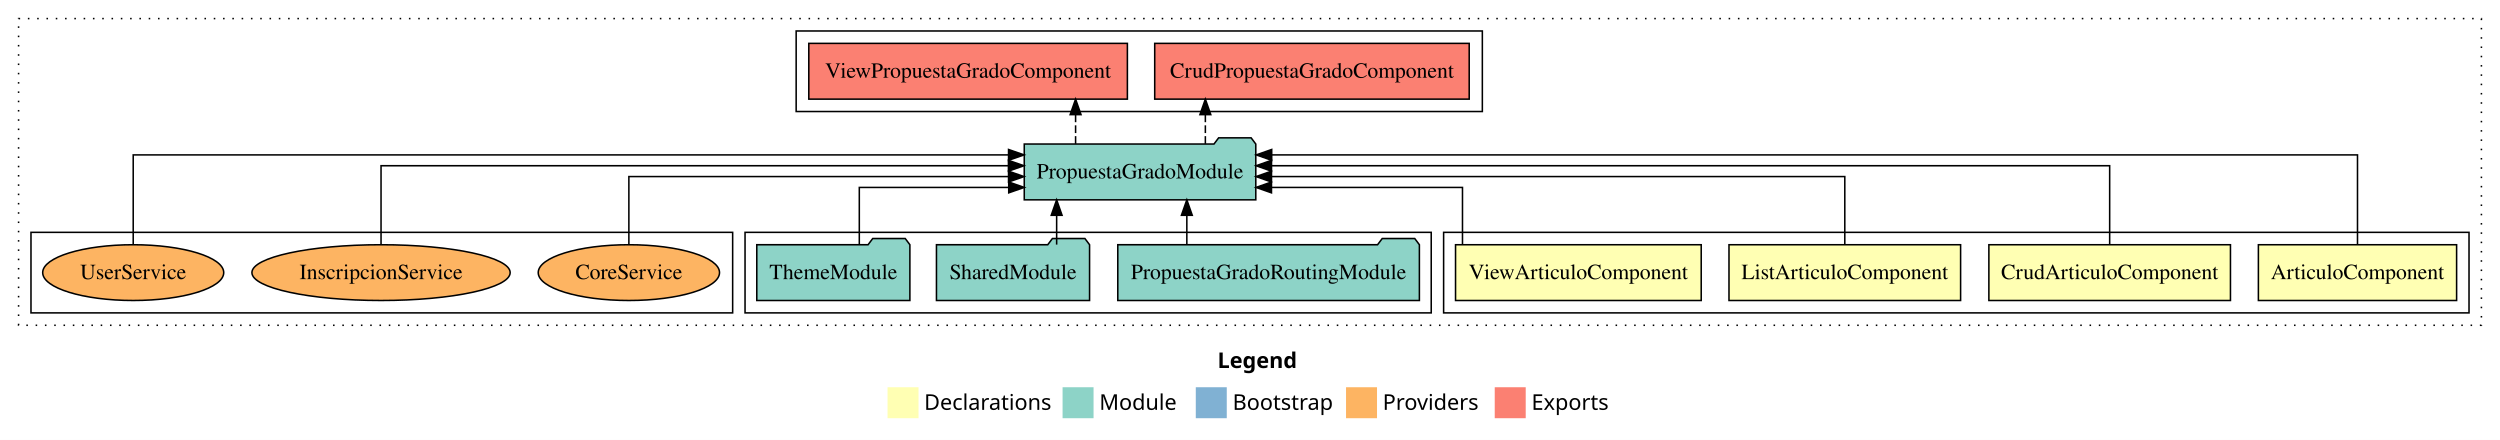
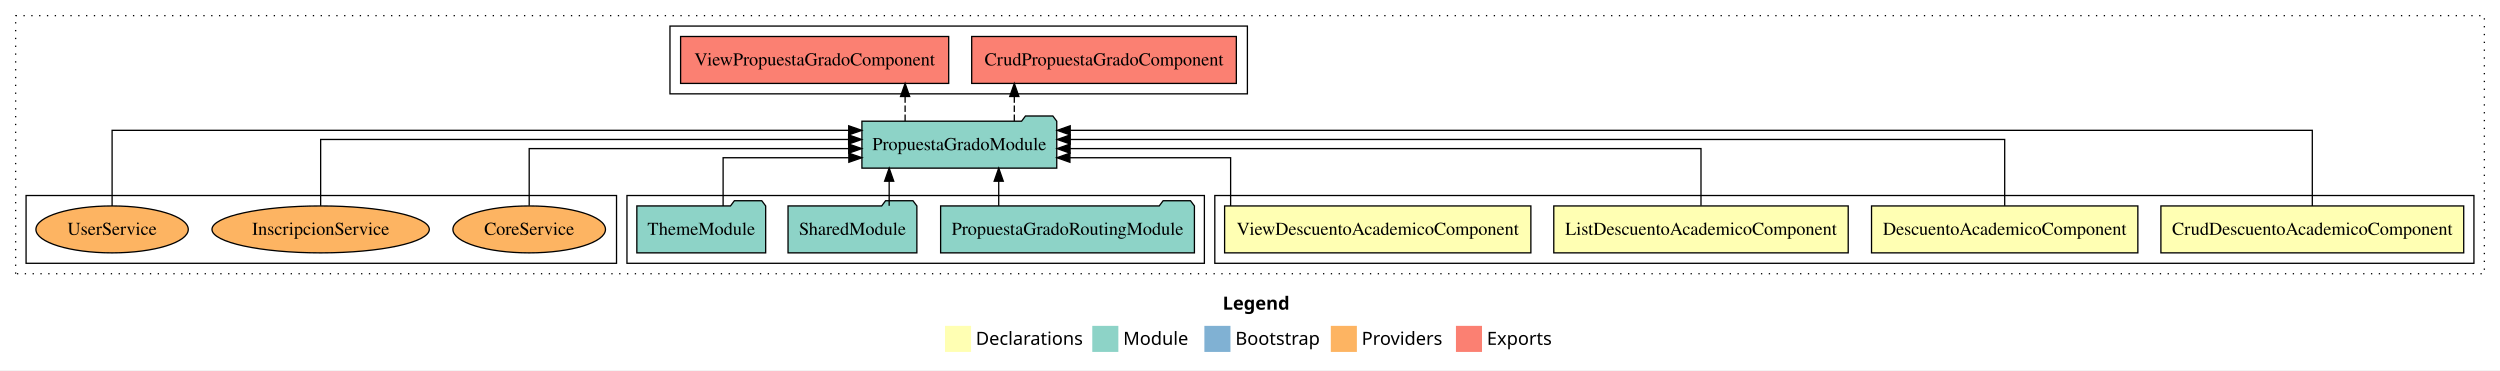
- <svg xmlns="http://www.w3.org/2000/svg" width="1614pt" height="284pt" viewBox="0.00 0.00 1614.00 284.00">
+ <svg xmlns="http://www.w3.org/2000/svg" width="1918pt" height="284pt" viewBox="0.00 0.00 1918.00 284.00">
  <g id="graph0" class="graph" transform="scale(1 1) rotate(0) translate(4 280)">
-     <polygon fill="#ffffff" stroke="transparent" points="-4,4 -4,-280 1610,-280 1610,4 -4,4" />
-     <text text-anchor="start" x="782.009" y="-42.4" font-family="sans-serif" font-weight="bold" font-size="14.00" fill="#000000">Legend</text>
-     <polygon fill="#ffffb3" stroke="transparent" points="569,-10 569,-30 589,-30 589,-10 569,-10" />
-     <text text-anchor="start" x="592.629" y="-15.4" font-family="sans-serif" font-size="14.00" fill="#000000">  Declarations</text>
-     <polygon fill="#8dd3c7" stroke="transparent" points="682,-10 682,-30 702,-30 702,-10 682,-10" />
-     <text text-anchor="start" x="705.725" y="-15.4" font-family="sans-serif" font-size="14.00" fill="#000000">  Module</text>
-     <polygon fill="#80b1d3" stroke="transparent" points="768,-10 768,-30 788,-30 788,-10 768,-10" />
-     <text text-anchor="start" x="791.781" y="-15.4" font-family="sans-serif" font-size="14.00" fill="#000000">  Bootstrap</text>
-     <polygon fill="#fdb462" stroke="transparent" points="865,-10 865,-30 885,-30 885,-10 865,-10" />
-     <text text-anchor="start" x="888.673" y="-15.4" font-family="sans-serif" font-size="14.00" fill="#000000">  Providers</text>
-     <polygon fill="#fb8072" stroke="transparent" points="961,-10 961,-30 981,-30 981,-10 961,-10" />
-     <text text-anchor="start" x="984.726" y="-15.4" font-family="sans-serif" font-size="14.00" fill="#000000">  Exports</text>
+     <polygon fill="#ffffff" stroke="transparent" points="-4,4 -4,-280 1914,-280 1914,4 -4,4" />
+     <text text-anchor="start" x="934.009" y="-42.4" font-family="sans-serif" font-weight="bold" font-size="14.00" fill="#000000">Legend</text>
+     <polygon fill="#ffffb3" stroke="transparent" points="721,-10 721,-30 741,-30 741,-10 721,-10" />
+     <text text-anchor="start" x="744.629" y="-15.4" font-family="sans-serif" font-size="14.00" fill="#000000">  Declarations</text>
+     <polygon fill="#8dd3c7" stroke="transparent" points="834,-10 834,-30 854,-30 854,-10 834,-10" />
+     <text text-anchor="start" x="857.725" y="-15.4" font-family="sans-serif" font-size="14.00" fill="#000000">  Module</text>
+     <polygon fill="#80b1d3" stroke="transparent" points="920,-10 920,-30 940,-30 940,-10 920,-10" />
+     <text text-anchor="start" x="943.781" y="-15.4" font-family="sans-serif" font-size="14.00" fill="#000000">  Bootstrap</text>
+     <polygon fill="#fdb462" stroke="transparent" points="1017,-10 1017,-30 1037,-30 1037,-10 1017,-10" />
+     <text text-anchor="start" x="1040.673" y="-15.4" font-family="sans-serif" font-size="14.00" fill="#000000">  Providers</text>
+     <polygon fill="#fb8072" stroke="transparent" points="1113,-10 1113,-30 1133,-30 1133,-10 1113,-10" />
+     <text text-anchor="start" x="1136.726" y="-15.4" font-family="sans-serif" font-size="14.00" fill="#000000">  Exports</text>
    <g id="clust1" class="cluster">
-       <polygon fill="none" stroke="#000000" stroke-dasharray="1,5" points="8,-70 8,-268 1598,-268 1598,-70 8,-70" />
+       <polygon fill="none" stroke="#000000" stroke-dasharray="1,5" points="8,-70 8,-268 1902,-268 1902,-70 8,-70" />
    </g>
    <g id="clust2" class="cluster">
-       <polygon fill="none" stroke="#000000" points="928,-78 928,-130 1590,-130 1590,-78 928,-78" />
+       <polygon fill="none" stroke="#000000" points="928,-78 928,-130 1894,-130 1894,-78 928,-78" />
    </g>
    <g id="clust7" class="cluster">
      <polygon fill="none" stroke="#000000" points="477,-78 477,-130 920,-130 920,-78 477,-78" />
    </g>
    <g id="clust8" class="cluster">
      <polygon fill="none" stroke="#000000" points="510,-208 510,-260 953,-260 953,-208 510,-208" />
    </g>
    <g id="clust10" class="cluster">
      <polygon fill="none" stroke="#000000" points="16,-78 16,-130 469,-130 469,-78 16,-78" />
    </g>
    <g id="node1" class="node">
-       <polygon fill="#ffffb3" stroke="#000000" points="1581.986,-122 1454.014,-122 1454.014,-86 1581.986,-86 1581.986,-122" />
-       <text text-anchor="middle" x="1518" y="-99.8" font-family="Times,serif" font-size="14.00" fill="#000000">ArticuloComponent</text>
+       <polygon fill="#ffffb3" stroke="#000000" points="1886.161,-122 1653.839,-122 1653.839,-86 1886.161,-86 1886.161,-122" />
+       <text text-anchor="middle" x="1770" y="-99.8" font-family="Times,serif" font-size="14.00" fill="#000000">CrudDescuentoAcademicoComponent</text>
    </g>
    <g id="node5" class="node">
      <polygon fill="#8dd3c7" stroke="#000000" points="806.739,-187 803.739,-191 782.739,-191 779.739,-187 657.261,-187 657.261,-151 806.739,-151 806.739,-187" />
      <text text-anchor="middle" x="732" y="-164.8" font-family="Times,serif" font-size="14.00" fill="#000000">PropuestaGradoModule</text>
    </g>
    <g id="edge1" class="edge">
-       <path fill="none" stroke="#000000" d="M1518,-122.011C1518,-144.485 1518,-180 1518,-180 1518,-180 817.009,-180 817.009,-180" />
-       <polygon fill="#000000" stroke="#000000" points="817.009,-176.5 807.009,-180 817.009,-183.5 817.009,-176.5" />
+       <path fill="none" stroke="#000000" d="M1770,-122.011C1770,-144.485 1770,-180 1770,-180 1770,-180 817.068,-180 817.068,-180" />
+       <polygon fill="#000000" stroke="#000000" points="817.068,-176.5 807.068,-180 817.068,-183.5 817.068,-176.5" />
    </g>
    <g id="node2" class="node">
-       <polygon fill="#ffffb3" stroke="#000000" points="1435.983,-122 1280.017,-122 1280.017,-86 1435.983,-86 1435.983,-122" />
-       <text text-anchor="middle" x="1358" y="-99.8" font-family="Times,serif" font-size="14.00" fill="#000000">CrudArticuloComponent</text>
+       <polygon fill="#ffffb3" stroke="#000000" points="1636.164,-122 1431.836,-122 1431.836,-86 1636.164,-86 1636.164,-122" />
+       <text text-anchor="middle" x="1534" y="-99.8" font-family="Times,serif" font-size="14.00" fill="#000000">DescuentoAcademicoComponent</text>
    </g>
    <g id="edge2" class="edge">
-       <path fill="none" stroke="#000000" d="M1358,-122.129C1358,-142.572 1358,-173 1358,-173 1358,-173 816.888,-173 816.888,-173" />
-       <polygon fill="#000000" stroke="#000000" points="816.889,-169.5 806.888,-173 816.888,-176.5 816.889,-169.5" />
+       <path fill="none" stroke="#000000" d="M1534,-122.129C1534,-142.572 1534,-173 1534,-173 1534,-173 817.09,-173 817.09,-173" />
+       <polygon fill="#000000" stroke="#000000" points="817.09,-169.5 807.09,-173 817.09,-176.5 817.09,-169.5" />
    </g>
    <g id="node3" class="node">
-       <polygon fill="#ffffb3" stroke="#000000" points="1261.765,-122 1112.235,-122 1112.235,-86 1261.765,-86 1261.765,-122" />
-       <text text-anchor="middle" x="1187" y="-99.8" font-family="Times,serif" font-size="14.00" fill="#000000">ListArticuloComponent</text>
+       <polygon fill="#ffffb3" stroke="#000000" points="1413.943,-122 1188.057,-122 1188.057,-86 1413.943,-86 1413.943,-122" />
+       <text text-anchor="middle" x="1301" y="-99.8" font-family="Times,serif" font-size="14.00" fill="#000000">ListDescuentoAcademicoComponent</text>
    </g>
    <g id="edge3" class="edge">
-       <path fill="none" stroke="#000000" d="M1187,-122.267C1187,-140.555 1187,-166 1187,-166 1187,-166 816.879,-166 816.879,-166" />
-       <polygon fill="#000000" stroke="#000000" points="816.879,-162.5 806.879,-166 816.879,-169.5 816.879,-162.5" />
+       <path fill="none" stroke="#000000" d="M1301,-122.267C1301,-140.555 1301,-166 1301,-166 1301,-166 816.972,-166 816.972,-166" />
+       <polygon fill="#000000" stroke="#000000" points="816.972,-162.5 806.972,-166 816.972,-169.5 816.972,-162.5" />
    </g>
    <g id="node4" class="node">
-       <polygon fill="#ffffb3" stroke="#000000" points="1094.305,-122 935.695,-122 935.695,-86 1094.305,-86 1094.305,-122" />
-       <text text-anchor="middle" x="1015" y="-99.8" font-family="Times,serif" font-size="14.00" fill="#000000">ViewArticuloComponent</text>
+       <polygon fill="#ffffb3" stroke="#000000" points="1170.483,-122 935.517,-122 935.517,-86 1170.483,-86 1170.483,-122" />
+       <text text-anchor="middle" x="1053" y="-99.8" font-family="Times,serif" font-size="14.00" fill="#000000">ViewDescuentoAcademicoComponent</text>
    </g>
    <g id="edge4" class="edge">
-       <path fill="none" stroke="#000000" d="M940.179,-122.009C940.179,-138.049 940.179,-159 940.179,-159 940.179,-159 816.863,-159 816.863,-159" />
-       <polygon fill="#000000" stroke="#000000" points="816.863,-155.5 806.863,-159 816.863,-162.5 816.863,-155.5" />
+       <path fill="none" stroke="#000000" d="M940.134,-122.009C940.134,-138.049 940.134,-159 940.134,-159 940.134,-159 816.847,-159 816.847,-159" />
+       <polygon fill="#000000" stroke="#000000" points="816.847,-155.5 806.847,-159 816.847,-162.5 816.847,-155.5" />
    </g>
    <g id="node9" class="node">
      <polygon fill="#fb8072" stroke="#000000" points="944.519,-252 741.481,-252 741.481,-216 944.519,-216 944.519,-252" />
      <text text-anchor="middle" x="843" y="-229.8" font-family="Times,serif" font-size="14.00" fill="#000000">CrudPropuestaGradoComponent </text>
    </g>
    <g id="edge8" class="edge">
      <path fill="none" stroke="#000000" stroke-dasharray="5,2" d="M774.18,-187.106C774.18,-187.106 774.18,-205.991 774.18,-205.991" />
      <polygon fill="#000000" stroke="#000000" points="770.68,-205.991 774.18,-215.991 777.68,-205.991 770.68,-205.991" />
    </g>
    <g id="node10" class="node">
      <polygon fill="#fb8072" stroke="#000000" points="723.841,-252 518.159,-252 518.159,-216 723.841,-216 723.841,-252" />
      <text text-anchor="middle" x="621" y="-229.8" font-family="Times,serif" font-size="14.00" fill="#000000">ViewPropuestaGradoComponent </text>
    </g>
    <g id="edge9" class="edge">
      <path fill="none" stroke="#000000" stroke-dasharray="5,2" d="M690.4,-187.106C690.4,-187.106 690.4,-205.991 690.4,-205.991" />
      <polygon fill="#000000" stroke="#000000" points="686.9,-205.991 690.4,-215.991 693.9,-205.991 686.9,-205.991" />
    </g>
    <g id="node6" class="node">
      <polygon fill="#8dd3c7" stroke="#000000" points="912.357,-122 909.357,-126 888.357,-126 885.357,-122 717.643,-122 717.643,-86 912.357,-86 912.357,-122" />
      <text text-anchor="middle" x="815" y="-99.8" font-family="Times,serif" font-size="14.00" fill="#000000">PropuestaGradoRoutingModule</text>
    </g>
    <g id="edge5" class="edge">
      <path fill="none" stroke="#000000" d="M762.221,-122.106C762.221,-122.106 762.221,-140.991 762.221,-140.991" />
      <polygon fill="#000000" stroke="#000000" points="758.721,-140.991 762.221,-150.991 765.721,-140.991 758.721,-140.991" />
    </g>
    <g id="node7" class="node">
      <polygon fill="#8dd3c7" stroke="#000000" points="699.423,-122 696.423,-126 675.423,-126 672.423,-122 600.577,-122 600.577,-86 699.423,-86 699.423,-122" />
      <text text-anchor="middle" x="650" y="-99.8" font-family="Times,serif" font-size="14.00" fill="#000000">SharedModule</text>
    </g>
    <g id="edge6" class="edge">
      <path fill="none" stroke="#000000" d="M678.171,-122.106C678.171,-122.106 678.171,-140.991 678.171,-140.991" />
      <polygon fill="#000000" stroke="#000000" points="674.671,-140.991 678.171,-150.991 681.671,-140.991 674.671,-140.991" />
    </g>
    <g id="node8" class="node">
      <polygon fill="#8dd3c7" stroke="#000000" points="583.423,-122 580.423,-126 559.423,-126 556.423,-122 484.577,-122 484.577,-86 583.423,-86 583.423,-122" />
      <text text-anchor="middle" x="534" y="-99.8" font-family="Times,serif" font-size="14.00" fill="#000000">ThemeModule</text>
    </g>
    <g id="edge7" class="edge">
      <path fill="none" stroke="#000000" d="M550.77,-122.009C550.77,-138.049 550.77,-159 550.77,-159 550.77,-159 647.241,-159 647.241,-159" />
      <polygon fill="#000000" stroke="#000000" points="647.241,-162.5 657.241,-159 647.241,-155.5 647.241,-162.5" />
    </g>
    <g id="node11" class="node">
      <ellipse fill="#fdb462" stroke="#000000" cx="402" cy="-104" rx="58.525" ry="18" />
      <text text-anchor="middle" x="402" y="-99.8" font-family="Times,serif" font-size="14.00" fill="#000000">CoreService</text>
    </g>
    <g id="edge10" class="edge">
      <path fill="none" stroke="#000000" d="M402,-122.267C402,-140.555 402,-166 402,-166 402,-166 647.118,-166 647.118,-166" />
      <polygon fill="#000000" stroke="#000000" points="647.118,-169.5 657.118,-166 647.118,-162.5 647.118,-169.5" />
    </g>
    <g id="node12" class="node">
      <ellipse fill="#fdb462" stroke="#000000" cx="242" cy="-104" rx="83.364" ry="18" />
      <text text-anchor="middle" x="242" y="-99.8" font-family="Times,serif" font-size="14.00" fill="#000000">InscripcionService</text>
    </g>
    <g id="edge11" class="edge">
      <path fill="none" stroke="#000000" d="M242,-122.129C242,-142.572 242,-173 242,-173 242,-173 647.046,-173 647.046,-173" />
      <polygon fill="#000000" stroke="#000000" points="647.046,-176.5 657.046,-173 647.046,-169.5 647.046,-176.5" />
    </g>
    <g id="node13" class="node">
      <ellipse fill="#fdb462" stroke="#000000" cx="82" cy="-104" rx="58.441" ry="18" />
      <text text-anchor="middle" x="82" y="-99.8" font-family="Times,serif" font-size="14.00" fill="#000000">UserService</text>
    </g>
    <g id="edge12" class="edge">
      <path fill="none" stroke="#000000" d="M82,-122.011C82,-144.485 82,-180 82,-180 82,-180 647.12,-180 647.12,-180" />
      <polygon fill="#000000" stroke="#000000" points="647.12,-183.5 657.12,-180 647.12,-176.5 647.12,-183.5" />
    </g>
  </g>
</svg>
